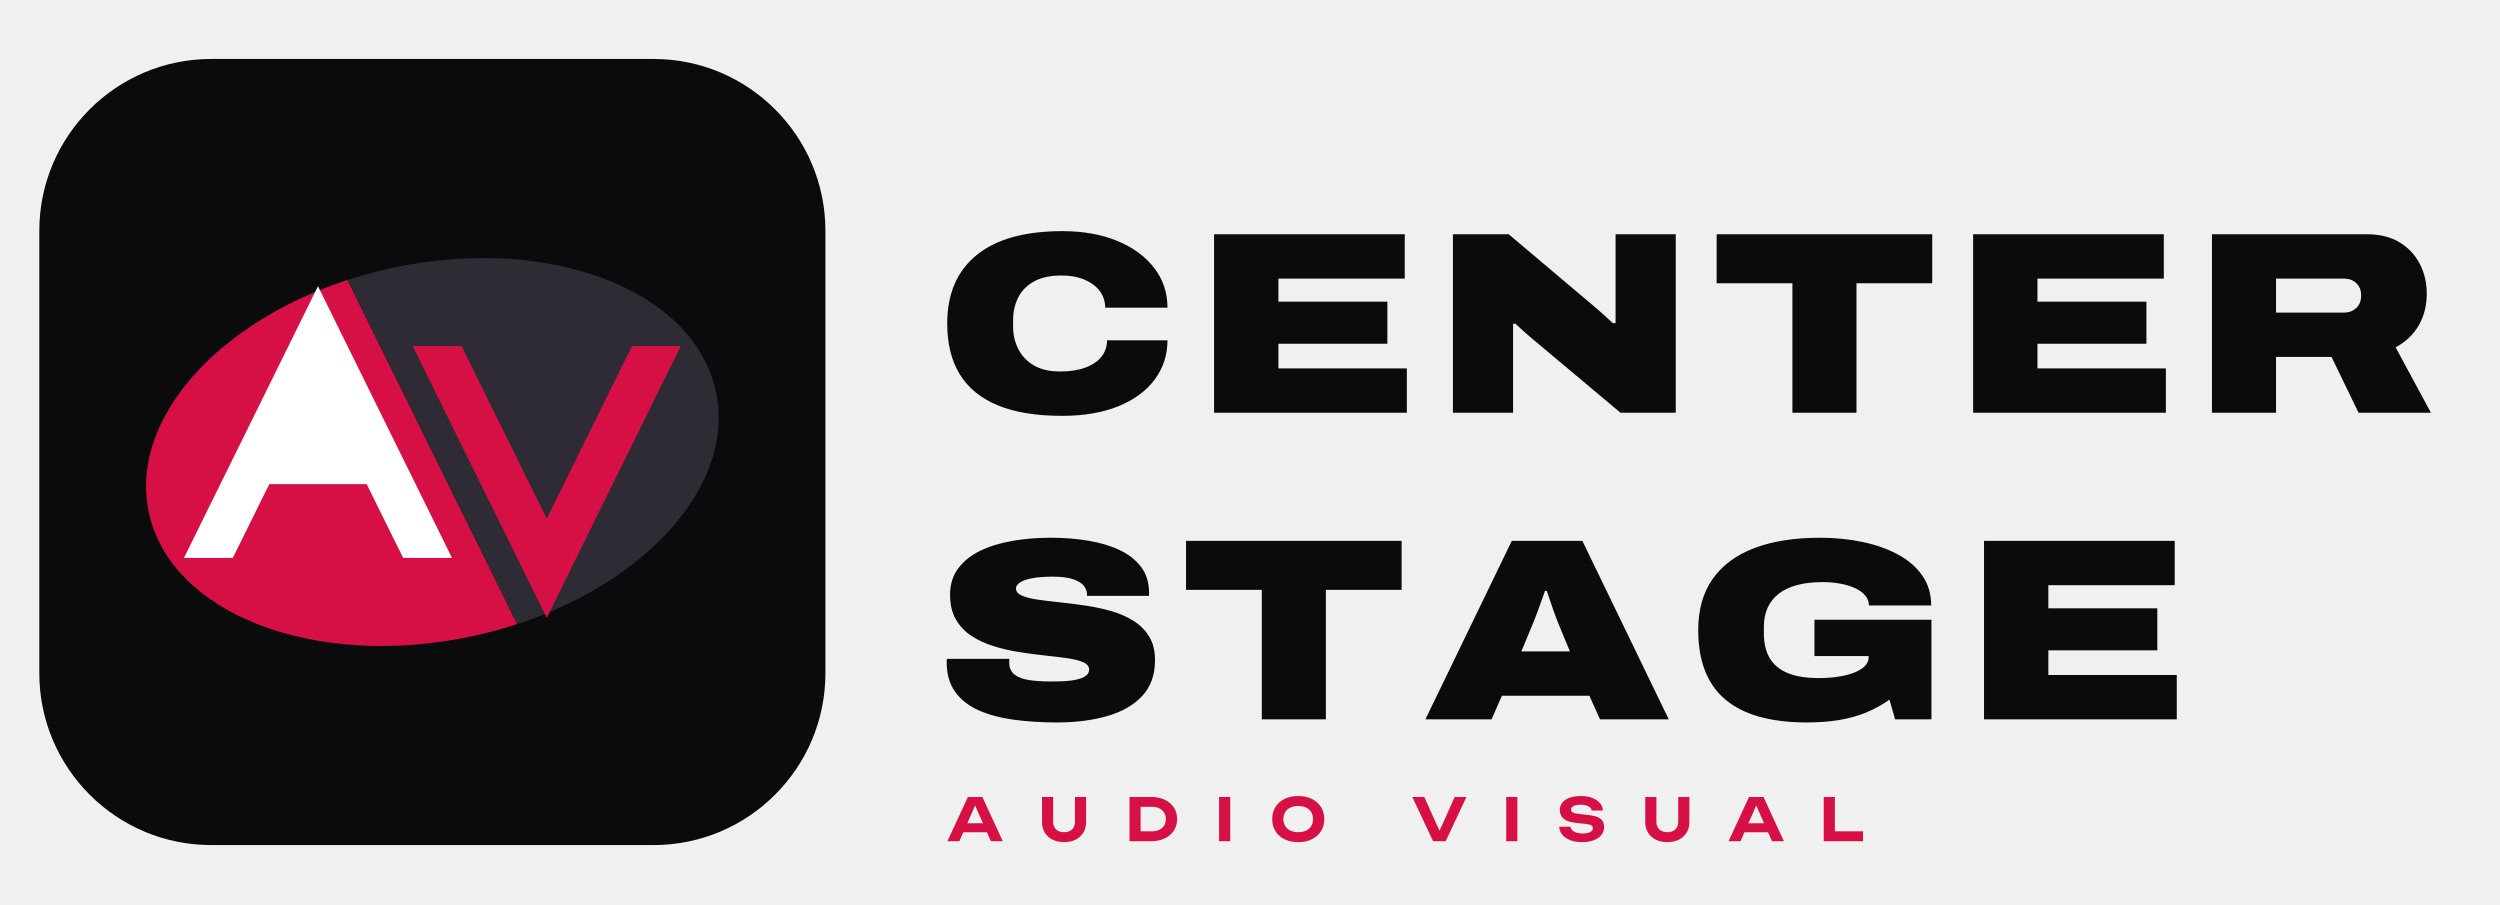
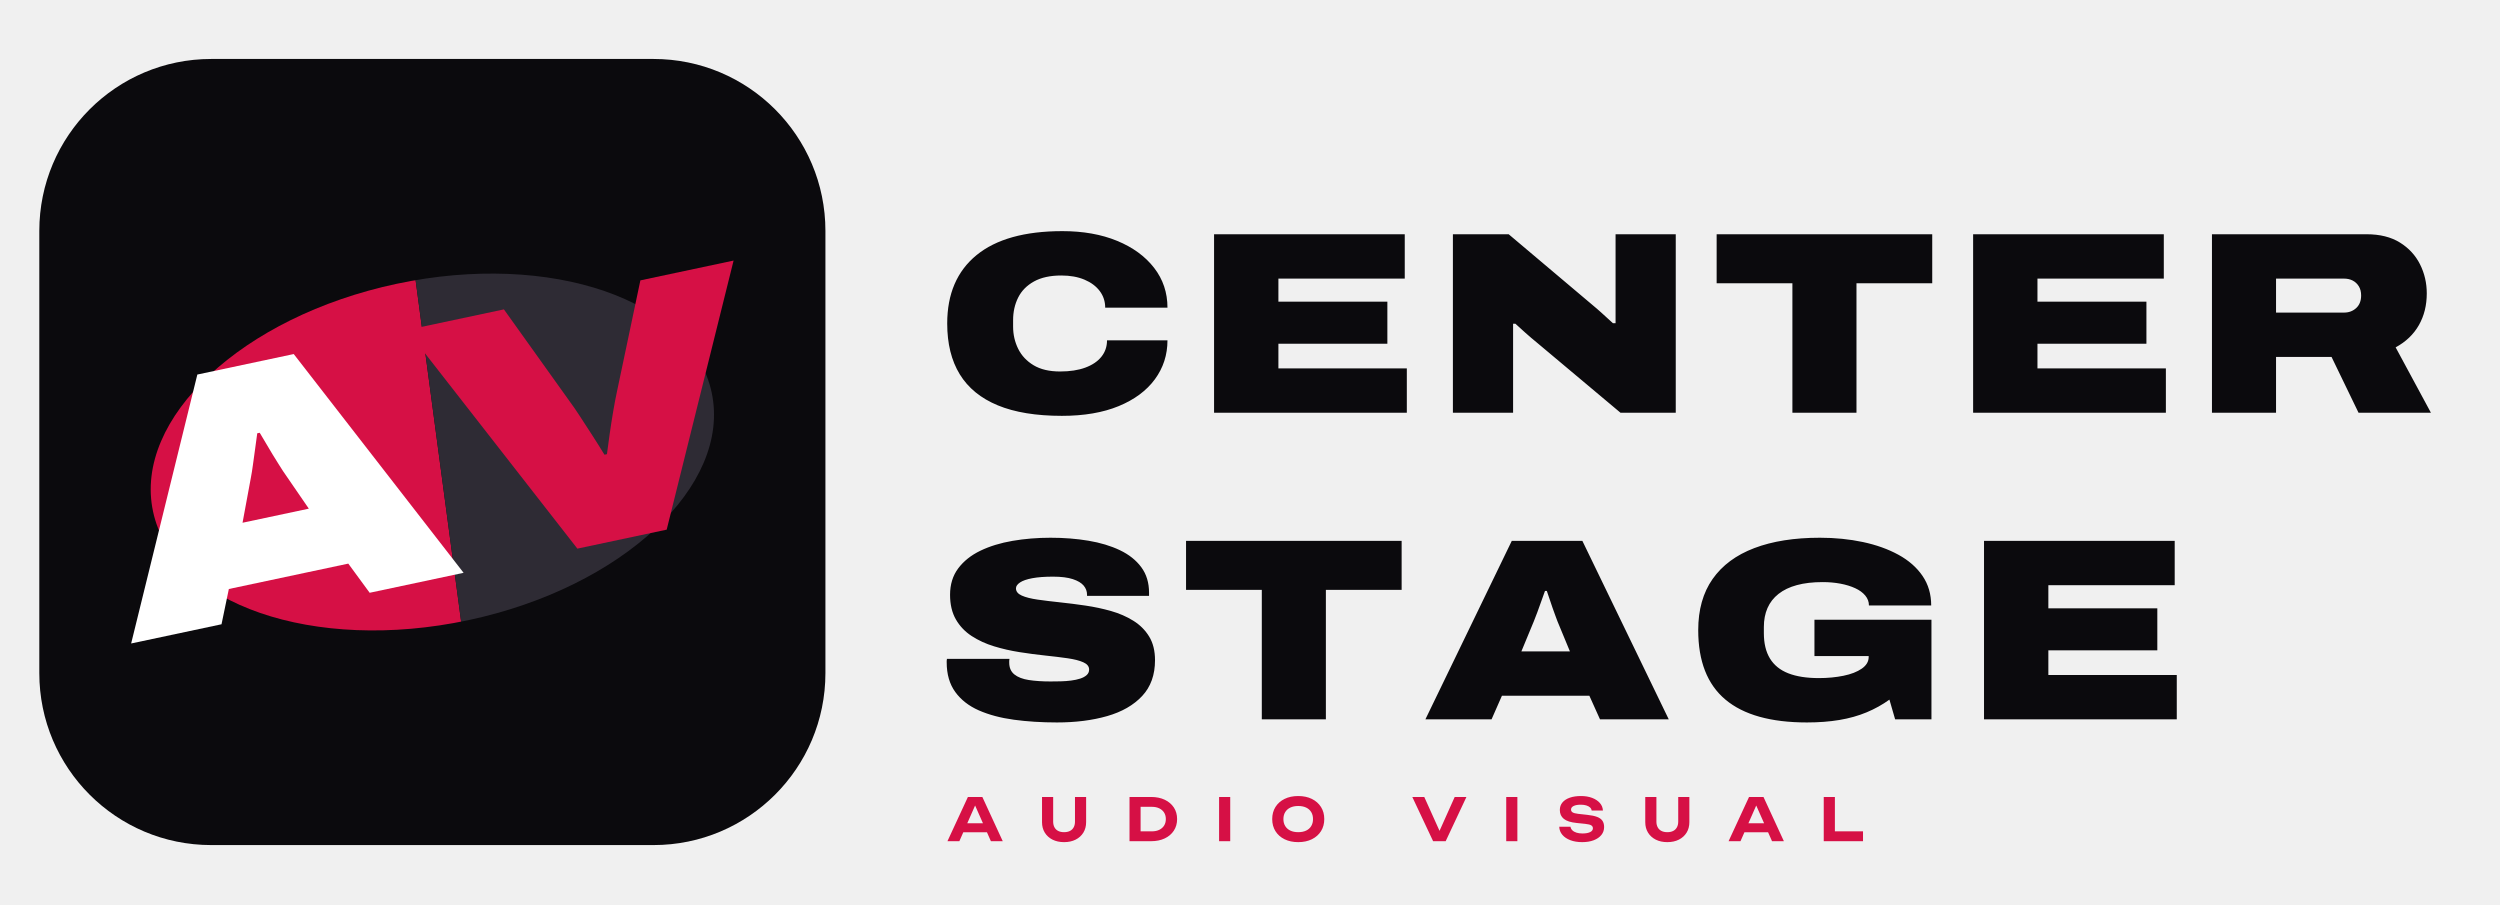
<svg xmlns="http://www.w3.org/2000/svg" viewBox="0 0 636 230" width="636" height="230">
  <defs>
    <clipPath id="c1">
-       <path d="M67.2 256a188.8 122.72 0 1 0 377.6 0a188.8 122.72 0 1 0 -377.6 0Z" transform="rotate(-12 256 256)" clip-rule="nonzero" />
+       <path d="M70.0 256a186.0 112.0 0 1 0 372.0 0a186.0 112.0 0 1 0 -372.0 0Z" transform="rotate(-12 256 256)" clip-rule="nonzero" />
    </clipPath>
  </defs>
  <g transform="translate(10 15) scale(0.3906)">
    <rect width="512" height="512" rx="112" fill="#0B0A0D" />
    <g clip-path="url(#c1)">
-       <path d="M-216.0 20.0 L139.6 20.0 L372.4 492.0 L-216.0 492.0Z" fill="#D61045" />
-       <path d="M139.6 20.0 L728.0 20.0 L728.0 492.0 L372.4 492.0Z" fill="#2E2B34" />
+       <path d="M-144.0 -44.0 L220.0 -44.0 L300.0 556.0 L-144.0 556.0Z" fill="#D61045" />
+       <path d="M220.0 -44.0 L656.0 -44.0 L656.0 556.0 L300.0 556.0Z" fill="#2E2B34" />
    </g>
-     <path d="M181.5 148.0 L268.8 325.0 L237.0 325.0 L213.2 276.9 L149.8 276.9 L126.0 325.0 L94.2 325.0Z M203.8 257.8 L159.2 257.8 L181.5 215.0Z" fill="#FFFFFF" />
-     <path d="M243.2 187.0 L275.0 187.0 L330.5 299.4 L386.0 187.0 L417.8 187.0 L330.5 364.0Z" fill="#D61045" />
+     <path d="M38.172 337.184 116.76 174.816H180.952L259.54 337.184H197.0L187.324 315.708H107.792L98.352 337.184ZM125.492 275.352H169.624L158.296 247.976Q157.588 246.088 156.408 242.902Q155.228 239.716 153.812 235.704Q152.396 231.692 151.098 227.68Q149.8 223.668 148.62 220.364H146.968Q145.552 224.376 143.664 229.568Q141.776 234.76 140.006 239.716Q138.236 244.672 136.82 247.976Z" fill="#FFFFFF" transform="rotate(-12 256 256)" />
+     <path d="M335.296 337.184 256.236 174.816H320.9L350.636 243.02Q352.288 246.56 354.884 253.286Q357.48 260.012 360.312 267.446Q363.144 274.88 365.268 281.016H366.92Q368.808 275.588 371.404 268.508Q374.0 261.428 376.714 254.584Q379.428 247.74 381.552 243.02L411.76 174.816H473.828L394.768 337.184Z" fill="#D61045" transform="rotate(-12 256 256)" />
  </g>
  <path d="M270.142 105.792Q260.308 105.792 253.84 103.119Q247.372 100.446 244.171 95.232Q240.97 90.018 240.97 82.296Q240.97 71.01 248.428 64.905Q255.886 58.8 270.274 58.8Q278.194 58.8 284.2 61.275Q290.206 63.75 293.605 68.139Q297.004 72.528 297.004 78.27H281.164Q281.164 75.894 279.778 74.046Q278.392 72.198 275.884 71.142Q273.376 70.086 270.01 70.086Q265.786 70.086 263.047 71.604Q260.308 73.122 259.021 75.696Q257.734 78.27 257.734 81.438V83.088Q257.734 86.124 259.021 88.731Q260.308 91.338 262.948 92.922Q265.588 94.506 269.68 94.506Q273.442 94.506 276.115 93.516Q278.788 92.526 280.207 90.744Q281.626 88.962 281.626 86.586H297.004Q297.004 92.13 293.803 96.486Q290.602 100.842 284.596 103.317Q278.59 105.792 270.142 105.792Z M308.858 105.0V59.592H357.368V70.878H325.226V76.752H352.946V87.444H325.226V93.714H357.896V105.0Z M369.618 105.0V59.592H383.808L406.248 78.534Q406.644 78.864 407.37 79.524Q408.096 80.184 408.888 80.91Q409.68 81.636 410.34 82.23H411Q411 81.306 411 79.755Q411 78.204 411 76.752V59.592H426.312V105.0H412.254L390.936 87.114Q389.55 85.992 387.999 84.606Q386.448 83.22 385.524 82.362H384.93Q384.93 83.286 384.93 84.969Q384.93 86.652 384.93 88.368V105.0Z M455.986 105.0V72.066H436.714V59.592H491.56V72.066H472.288V105.0Z M501.962 105.0V59.592H550.472V70.878H518.33V76.752H546.05V87.444H518.33V93.714H551.0V105.0Z M562.722 105.0V59.592H602.058Q607.14 59.592 610.539 61.704Q613.938 63.816 615.654 67.248Q617.37 70.68 617.37 74.64Q617.37 79.194 615.357 82.725Q613.344 86.256 609.45 88.368L618.426 105.0H600.012L593.148 90.81H579.024V105.0ZM579.024 79.524H596.316Q598.164 79.524 599.418 78.369Q600.672 77.214 600.672 75.168Q600.672 73.782 600.078 72.825Q599.484 71.868 598.527 71.373Q597.57 70.878 596.316 70.878H579.024Z" fill="#0B0A0D" />
  <path d="M268.888 183.792Q263.014 183.792 257.932 183.099Q252.85 182.406 249.022 180.723Q245.194 179.04 243.016 176.037Q240.838 173.034 240.838 168.48Q240.838 168.348 240.838 168.117Q240.838 167.886 240.904 167.622H256.81Q256.744 167.886 256.744 168.117Q256.744 168.348 256.744 168.546Q256.744 170.526 258.064 171.582Q259.384 172.638 261.76 173.001Q264.136 173.364 267.238 173.364Q268.492 173.364 269.845 173.331Q271.198 173.298 272.485 173.133Q273.772 172.968 274.795 172.638Q275.818 172.308 276.445 171.747Q277.072 171.186 277.072 170.328Q277.072 169.14 275.587 168.48Q274.102 167.82 271.561 167.457Q269.02 167.094 265.885 166.764Q262.75 166.434 259.384 165.906Q256.018 165.378 252.883 164.421Q249.748 163.464 247.207 161.814Q244.666 160.164 243.181 157.59Q241.696 155.016 241.696 151.32Q241.696 147.36 243.775 144.588Q245.854 141.816 249.418 140.1Q252.982 138.384 257.602 137.592Q262.222 136.8 267.238 136.8Q272.386 136.8 276.907 137.559Q281.428 138.318 284.893 139.968Q288.358 141.618 290.338 144.291Q292.318 146.964 292.318 150.792V151.584H276.544V151.32Q276.544 150.0 275.686 148.977Q274.828 147.954 272.914 147.327Q271.0 146.7 267.898 146.7Q264.73 146.7 262.618 147.096Q260.506 147.492 259.483 148.185Q258.46 148.878 258.46 149.67Q258.46 150.858 259.945 151.518Q261.43 152.178 263.971 152.541Q266.512 152.904 269.647 153.234Q272.782 153.564 276.148 154.059Q279.514 154.554 282.649 155.445Q285.784 156.336 288.325 157.92Q290.866 159.504 292.351 161.946Q293.836 164.388 293.836 167.952Q293.836 173.562 290.569 177.06Q287.302 180.558 281.659 182.175Q276.016 183.792 268.888 183.792Z M321.002 183.0V150.066H301.73V137.592H356.576V150.066H337.304V183.0Z M362.622 183.0 384.6 137.592H402.552L424.53 183.0H407.04L404.334 176.994H382.092L379.452 183.0ZM387.042 165.708H399.384L396.216 158.052Q396.018 157.524 395.688 156.633Q395.358 155.742 394.962 154.62Q394.566 153.498 394.203 152.376Q393.84 151.254 393.51 150.33H393.048Q392.652 151.452 392.124 152.904Q391.596 154.356 391.101 155.742Q390.606 157.128 390.21 158.052Z M459.682 183.792Q445.888 183.792 438.958 177.984Q432.028 172.176 432.028 160.296Q432.028 152.508 435.691 147.294Q439.354 142.08 446.284 139.44Q453.214 136.8 462.982 136.8Q468.79 136.8 473.905 137.889Q479.02 138.978 482.947 141.123Q486.874 143.268 489.085 146.502Q491.296 149.736 491.296 154.026H475.456Q475.456 152.64 474.532 151.518Q473.608 150.396 471.958 149.637Q470.308 148.878 468.196 148.482Q466.084 148.086 463.708 148.086Q459.946 148.086 457.141 148.845Q454.336 149.604 452.455 151.089Q450.574 152.574 449.65 154.686Q448.726 156.798 448.726 159.504V161.088Q448.726 164.982 450.277 167.523Q451.828 170.064 454.93 171.285Q458.032 172.506 462.718 172.506Q466.084 172.506 468.988 171.912Q471.892 171.318 473.641 170.097Q475.39 168.876 475.39 167.16V166.896H461.596V157.656H491.362V183.0H482.122L480.67 177.984Q478.03 179.898 474.862 181.218Q471.694 182.538 467.932 183.165Q464.17 183.792 459.682 183.792Z M504.734 183.0V137.592H553.244V148.878H521.102V154.752H548.822V165.444H521.102V171.714H553.772V183.0Z" fill="#0B0A0D" />
  <path d="M244.12 211.735V209.44H251.89V211.735ZM249.91 202.75 255.1 214.0H252.085L247.63 203.935H248.5L244.06 214.0H241.03L246.235 202.75Z M267.925 209.02Q267.925 209.845 268.247 210.452Q268.57 211.06 269.185 211.382Q269.8 211.705 270.7 211.705Q271.6 211.705 272.215 211.382Q272.83 211.06 273.152 210.452Q273.475 209.845 273.475 209.02V202.75H276.31V209.155Q276.31 210.685 275.605 211.825Q274.9 212.965 273.64 213.603Q272.38 214.24 270.7 214.24Q269.02 214.24 267.76 213.603Q266.5 212.965 265.795 211.825Q265.09 210.685 265.09 209.155V202.75H267.925Z M292.84 202.75Q294.82 202.75 296.305 203.455Q297.79 204.16 298.623 205.42Q299.455 206.68 299.455 208.375Q299.455 210.055 298.623 211.322Q297.79 212.59 296.305 213.295Q294.82 214.0 292.84 214.0H287.35V202.75ZM290.17 212.845 288.79 211.495H293.05Q294.13 211.495 294.925 211.105Q295.72 210.715 296.155 210.017Q296.59 209.32 296.59 208.375Q296.59 207.415 296.155 206.725Q295.72 206.035 294.925 205.645Q294.13 205.255 293.05 205.255H288.79L290.17 203.905Z M310.135 202.75H312.97V214.0H310.135Z M330.265 214.24Q328.285 214.24 326.793 213.505Q325.3 212.77 324.475 211.45Q323.65 210.13 323.65 208.375Q323.65 206.62 324.475 205.3Q325.3 203.98 326.793 203.245Q328.285 202.51 330.265 202.51Q332.245 202.51 333.738 203.245Q335.23 203.98 336.062 205.3Q336.895 206.62 336.895 208.375Q336.895 210.13 336.062 211.45Q335.23 212.77 333.738 213.505Q332.245 214.24 330.265 214.24ZM330.265 211.705Q331.435 211.705 332.275 211.308Q333.115 210.91 333.572 210.16Q334.03 209.41 334.03 208.375Q334.03 207.34 333.572 206.59Q333.115 205.84 332.275 205.442Q331.435 205.045 330.265 205.045Q329.11 205.045 328.27 205.442Q327.43 205.84 326.965 206.59Q326.5 207.34 326.5 208.375Q326.5 209.41 326.965 210.16Q327.43 210.91 328.27 211.308Q329.11 211.705 330.265 211.705Z  M366.835 212.74H365.605L370.075 202.75H373.06L367.78 214.0H364.585L359.29 202.75H362.335Z M383.185 202.75H386.02V214.0H383.185Z M396.67 210.325H399.535Q399.61 210.835 400.0 211.225Q400.39 211.615 401.043 211.825Q401.695 212.035 402.565 212.035Q403.81 212.035 404.523 211.69Q405.235 211.345 405.235 210.715Q405.235 210.235 404.822 209.973Q404.41 209.71 403.285 209.59L401.11 209.365Q398.845 209.14 397.832 208.315Q396.82 207.49 396.82 206.065Q396.82 204.94 397.488 204.145Q398.155 203.35 399.363 202.93Q400.57 202.51 402.19 202.51Q403.795 202.51 405.025 202.975Q406.255 203.44 406.99 204.265Q407.725 205.09 407.785 206.2H404.92Q404.86 205.735 404.508 205.413Q404.155 205.09 403.562 204.903Q402.97 204.715 402.145 204.715Q401.005 204.715 400.337 205.038Q399.67 205.36 399.67 205.96Q399.67 206.41 400.067 206.665Q400.465 206.92 401.485 207.04L403.78 207.295Q405.355 207.46 406.3 207.82Q407.245 208.18 407.665 208.81Q408.085 209.44 408.085 210.4Q408.085 211.555 407.388 212.418Q406.69 213.28 405.438 213.76Q404.185 214.24 402.52 214.24Q400.795 214.24 399.498 213.745Q398.2 213.25 397.457 212.373Q396.715 211.495 396.67 210.325Z M421.39 209.02Q421.39 209.845 421.712 210.452Q422.035 211.06 422.65 211.382Q423.265 211.705 424.165 211.705Q425.065 211.705 425.68 211.382Q426.295 211.06 426.618 210.452Q426.94 209.845 426.94 209.02V202.75H429.775V209.155Q429.775 210.685 429.07 211.825Q428.365 212.965 427.105 213.603Q425.845 214.24 424.165 214.24Q422.485 214.24 421.225 213.603Q419.965 212.965 419.26 211.825Q418.555 210.685 418.555 209.155V202.75H421.39Z M442.84 211.735V209.44H450.61V211.735ZM448.63 202.75 453.82 214.0H450.805L446.35 203.935H447.22L442.78 214.0H439.75L444.955 202.75Z M466.795 202.75V212.74L465.52 211.495H473.95V214.0H463.96V202.75Z" fill="#D61045" />
</svg>
